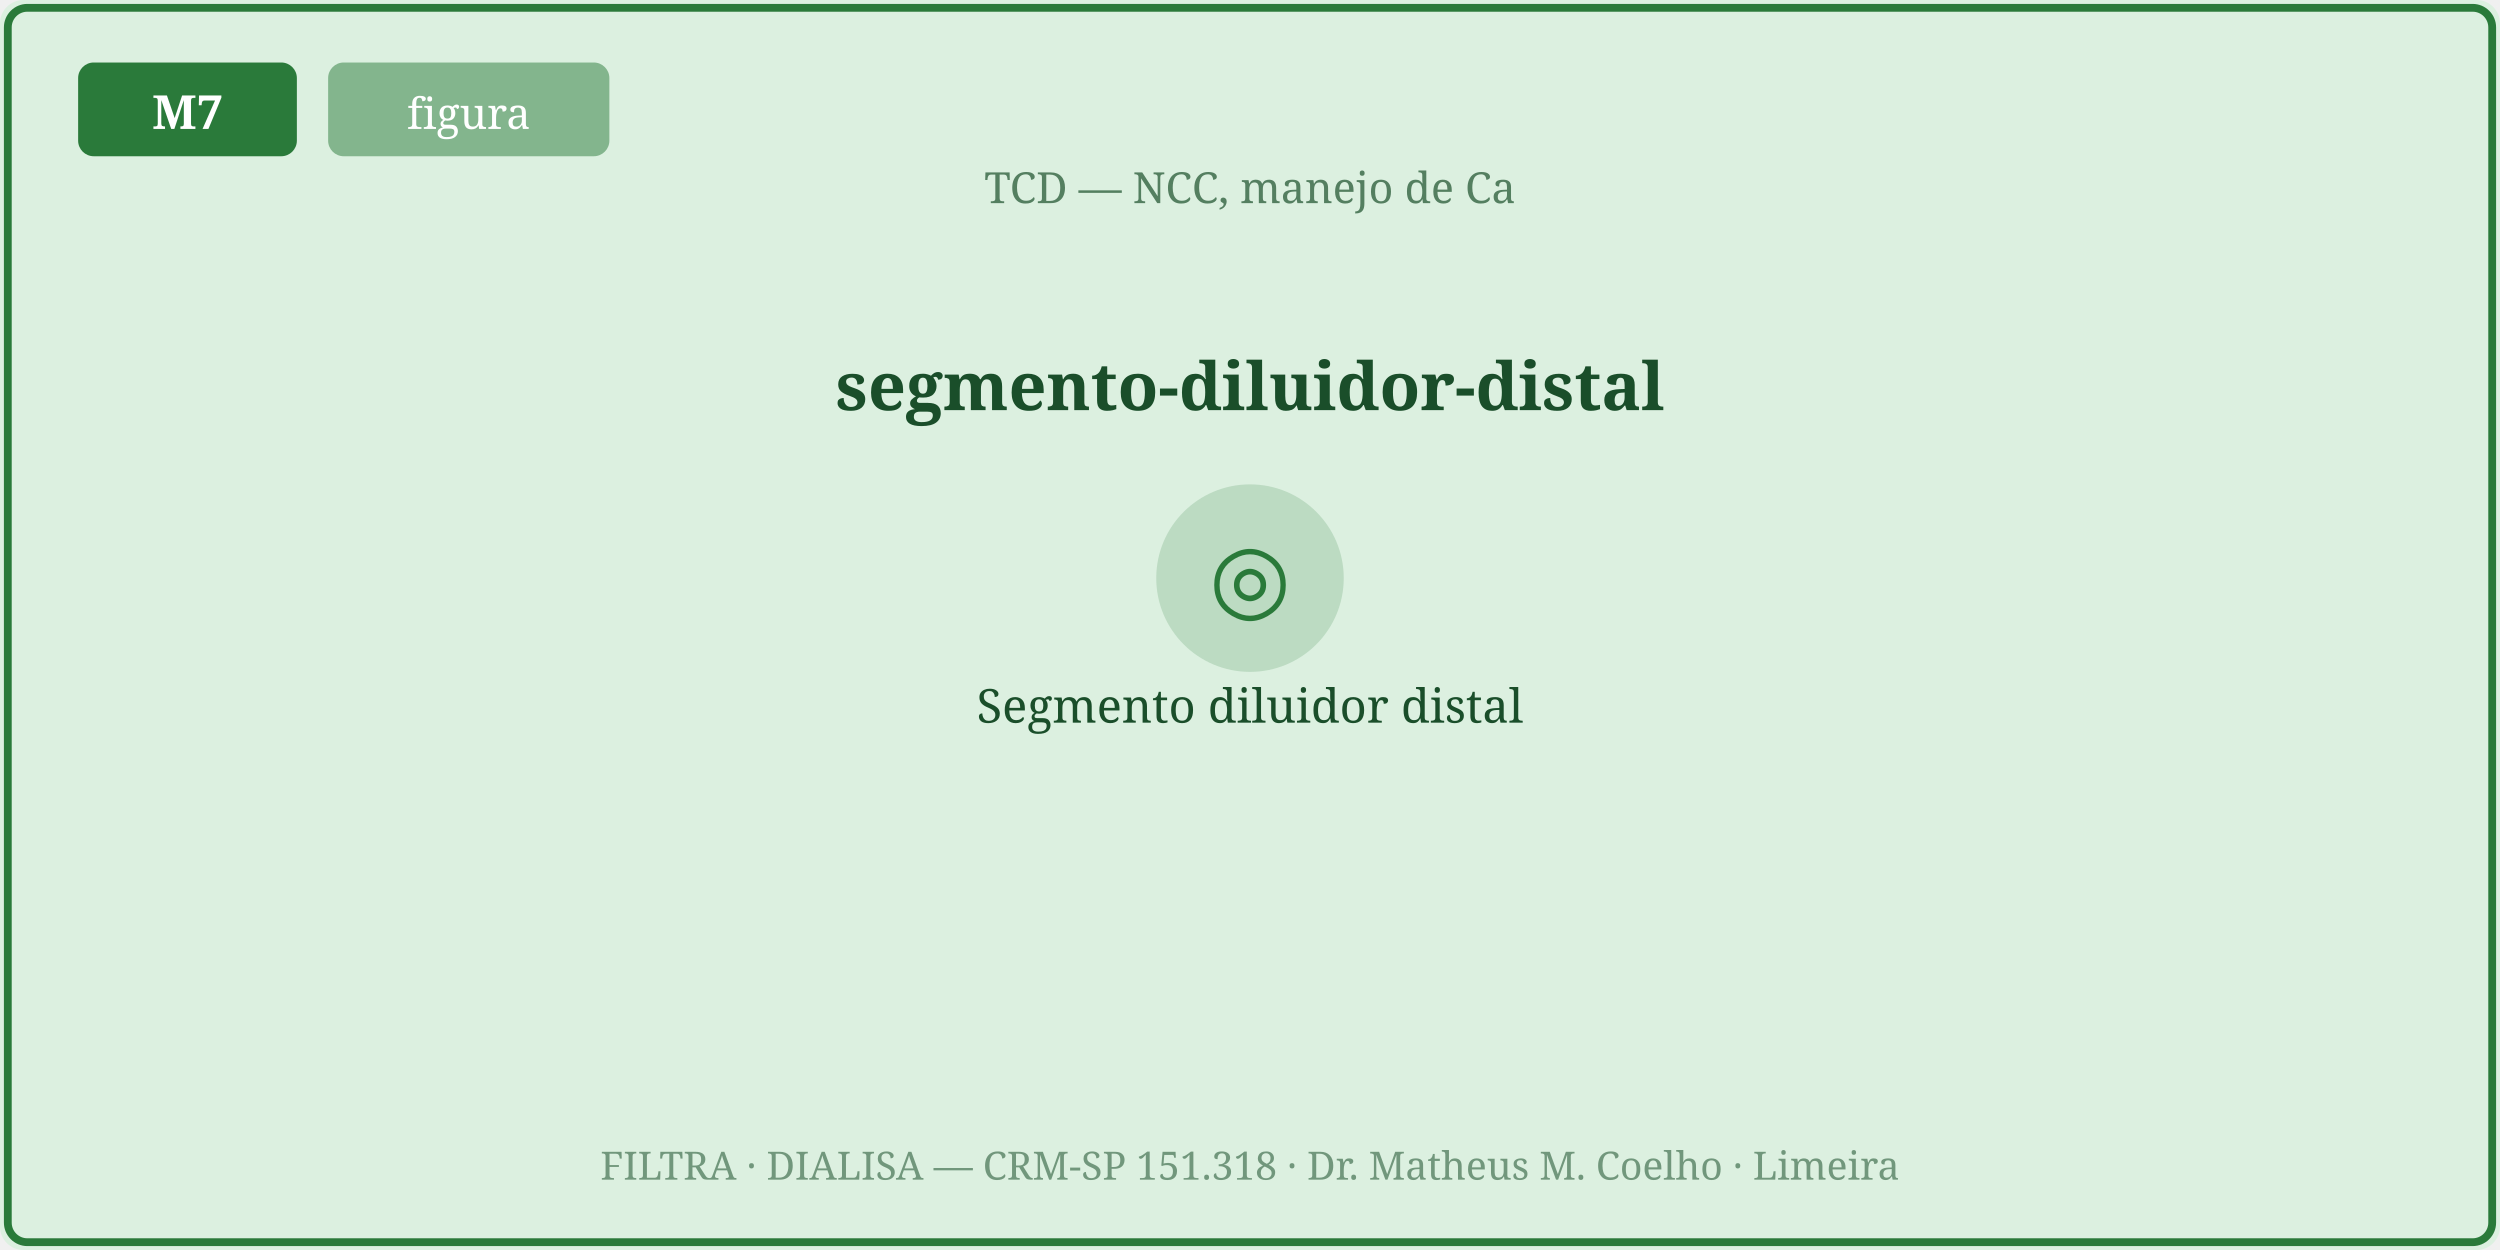
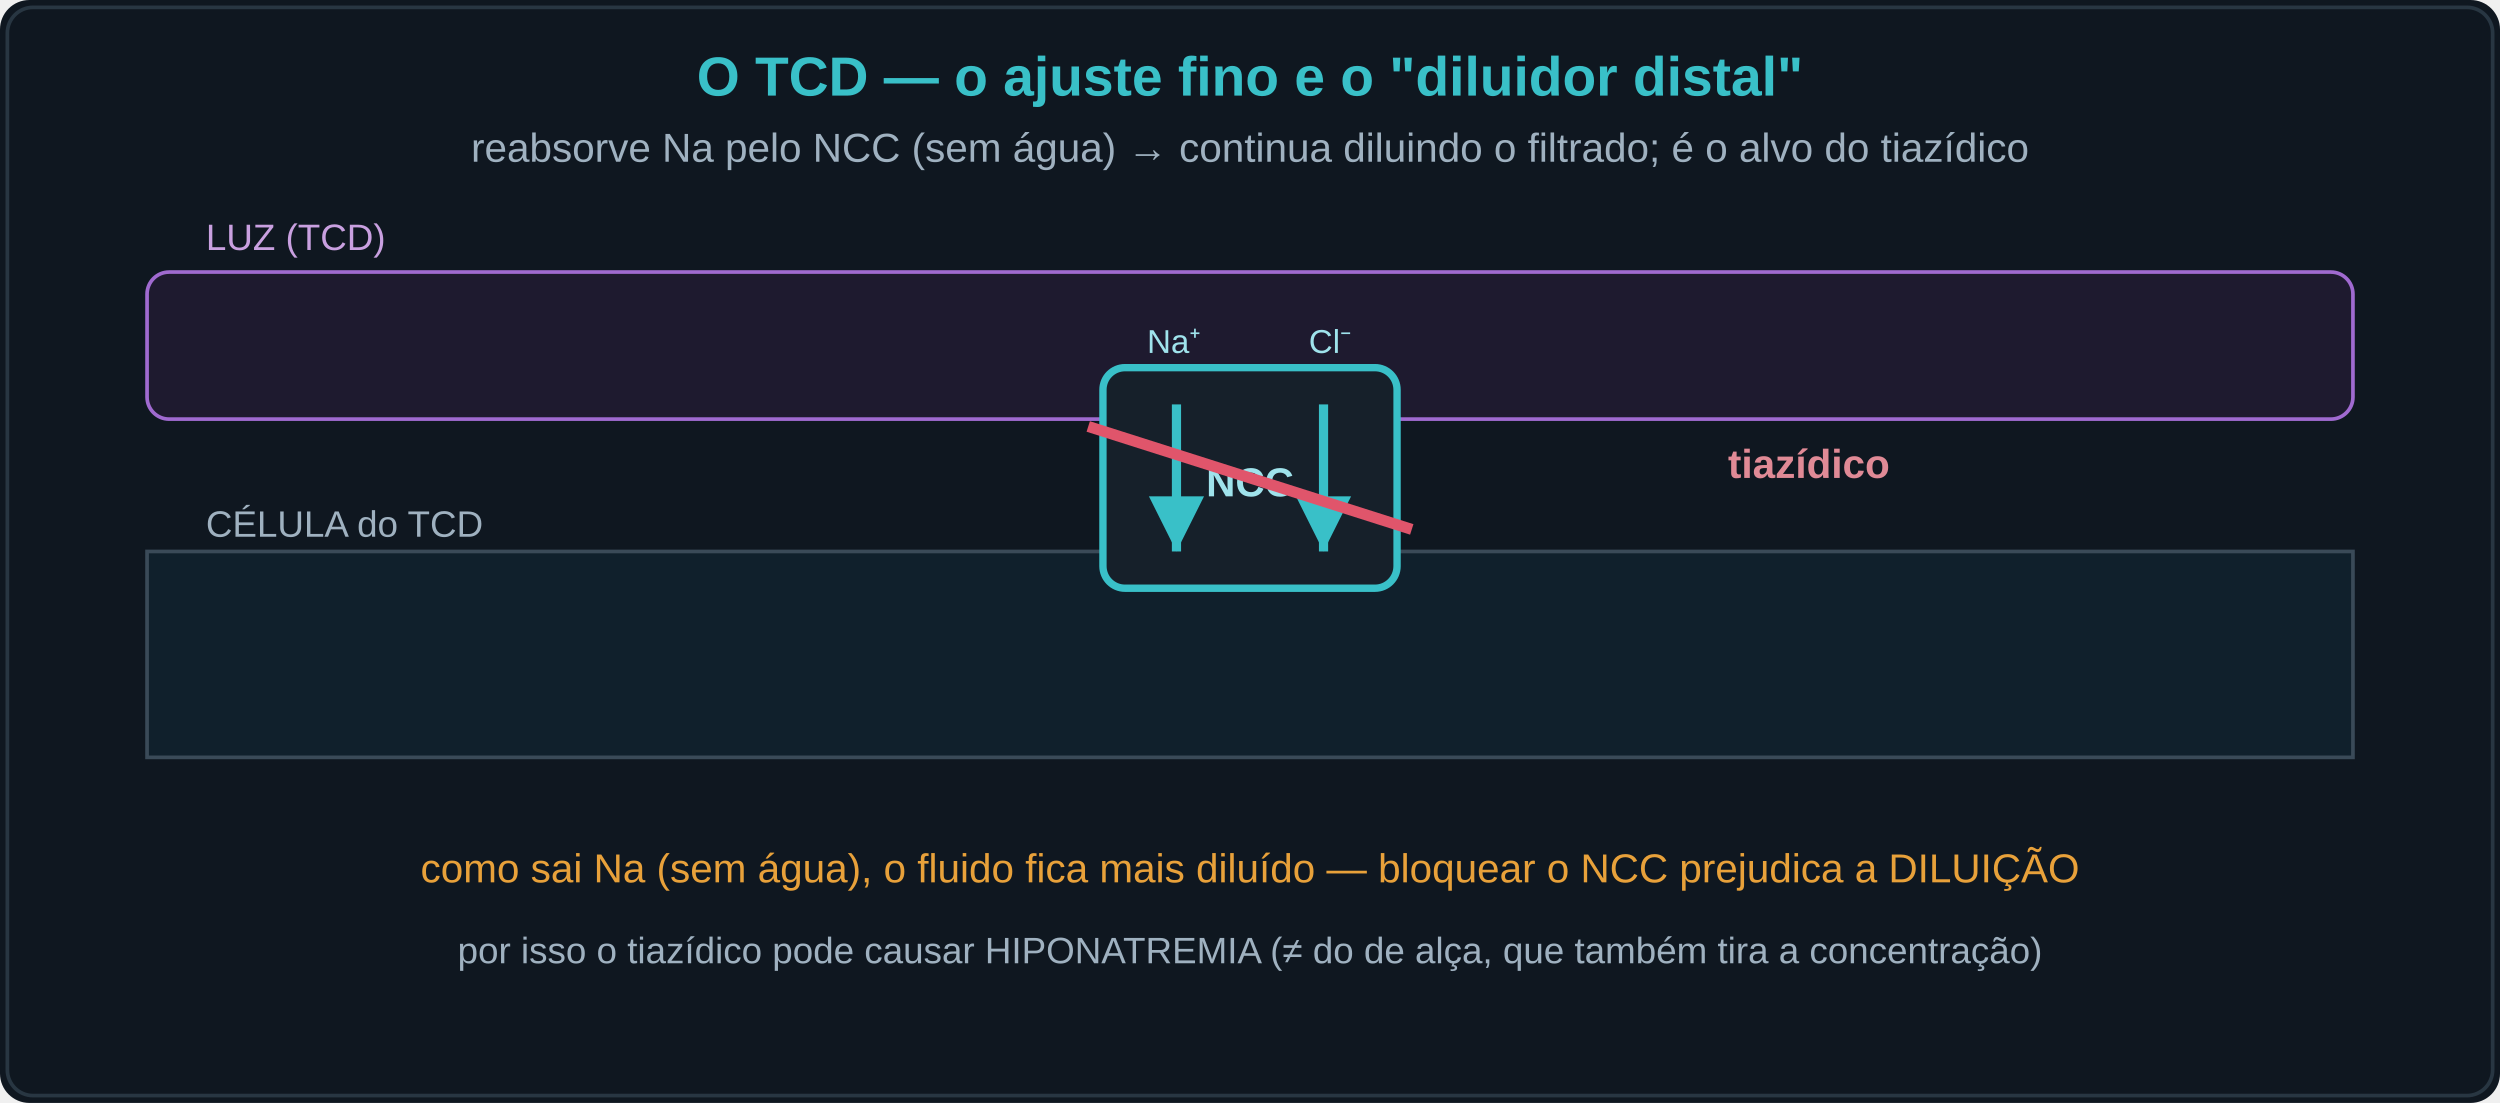
- <svg xmlns="http://www.w3.org/2000/svg" viewBox="0 0 640 320" font-family="Georgia,serif">
-   <rect width="640" height="320" fill="#dcf0e0" rx="6" />
-   <rect x="2" y="2" width="636" height="316" rx="5" fill="none" stroke="#2a7a3a" stroke-width="2" />
-   <rect x="20" y="16" width="56" height="24" rx="4" fill="#2a7a3a" />
-   <text x="48" y="33" text-anchor="middle" font-size="12" font-weight="bold" fill="white">M7</text>
-   <rect x="84" y="16" width="72" height="24" rx="4" fill="#2a7a3a" opacity="0.5" />
-   <text x="120" y="33" text-anchor="middle" font-size="11" fill="white">figura</text>
-   <text x="320" y="52" text-anchor="middle" font-size="11" fill="#1a4e2a" opacity="0.7">TCD — NCC, manejo de Ca</text>
-   <text x="320" y="105" text-anchor="middle" font-size="17" font-weight="bold" fill="#1a4e2a">segmento-diluidor-distal</text>
-   <circle cx="320" cy="148" r="24" fill="#2a7a3a" opacity="0.18" />
-   <text x="320" y="156" text-anchor="middle" font-size="24" fill="#2a7a3a">◎</text>
-   <text x="320" y="185" text-anchor="middle" font-size="12" fill="#1a4e2a">Segmento diluidor distal</text>
-   <text x="320" y="302" text-anchor="middle" font-size="10" fill="#1a4e2a" opacity="0.55">FILTRA · DIALISA — CRM-SP 151.318 · Dr. Matheus M. Coelho · Limeira</text>
+ <svg xmlns="http://www.w3.org/2000/svg" viewBox="0 0 680 300" font-family="system-ui,Arial,sans-serif">
+   <defs>
+     <marker id="d" markerWidth="8" markerHeight="8" refX="6" refY="3" orient="auto">
+       <path d="M0,0 L6,3 L0,6 z" fill="#39c0c8" />
+     </marker>
+   </defs>
+   <rect width="680" height="300" rx="8" fill="#0f1720" />
+   <rect x="2" y="2" width="676" height="296" rx="7" fill="none" stroke="#283642" />
+   <text x="340" y="26" text-anchor="middle" font-size="15" font-weight="bold" fill="#39c0c8">O TCD — o ajuste fino e o "diluidor distal"</text>
+   <text x="340" y="44" text-anchor="middle" font-size="11" fill="#9fb1c0">reabsorve Na pelo NCC (sem água) → continua diluindo o filtrado; é o alvo do tiazídico</text>
+   <rect x="40" y="74" width="600" height="40" rx="6" fill="#3a214a" fill-opacity="0.35" stroke="#a06ad0" />
+   <text x="56" y="68" font-size="10" fill="#c9a0e0">LUZ (TCD)</text>
+   <rect x="40" y="150" width="600" height="56" fill="#10202c" stroke="#3a4a58" />
+   <text x="56" y="146" font-size="10" fill="#9fb1c0">CÉLULA do TCD</text>
+   <rect x="300" y="100" width="80" height="60" rx="6" fill="#16202a" stroke="#39c0c8" stroke-width="2" />
+   <text x="340" y="135" text-anchor="middle" font-size="11" fill="#9fe3ec" font-weight="bold">NCC</text>
+   <line x1="320" y1="110" x2="320" y2="150" stroke="#39c0c8" stroke-width="2.5" marker-end="url(#d)" />
+   <text x="312" y="96" font-size="9" fill="#9fe3ec">Na⁺</text>
+   <line x1="360" y1="110" x2="360" y2="150" stroke="#39c0c8" stroke-width="2.5" marker-end="url(#d)" />
+   <text x="356" y="96" font-size="9" fill="#9fe3ec">Cl⁻</text>
+   <line x1="296" y1="116" x2="384" y2="144" stroke="#e0556b" stroke-width="3" />
+   <text x="470" y="130" font-size="11" fill="#e08a96" font-weight="bold">tiazídico</text>
+   <text x="340" y="240" text-anchor="middle" font-size="11" fill="#e8a13a">como sai Na (sem água), o fluido fica mais diluído — bloquear o NCC prejudica a DILUIÇÃO</text>
+   <text x="340" y="262" text-anchor="middle" font-size="10" fill="#9fb1c0">por isso o tiazídico pode causar HIPONATREMIA (≠ do de alça, que também tira a concentração)</text>
</svg>
